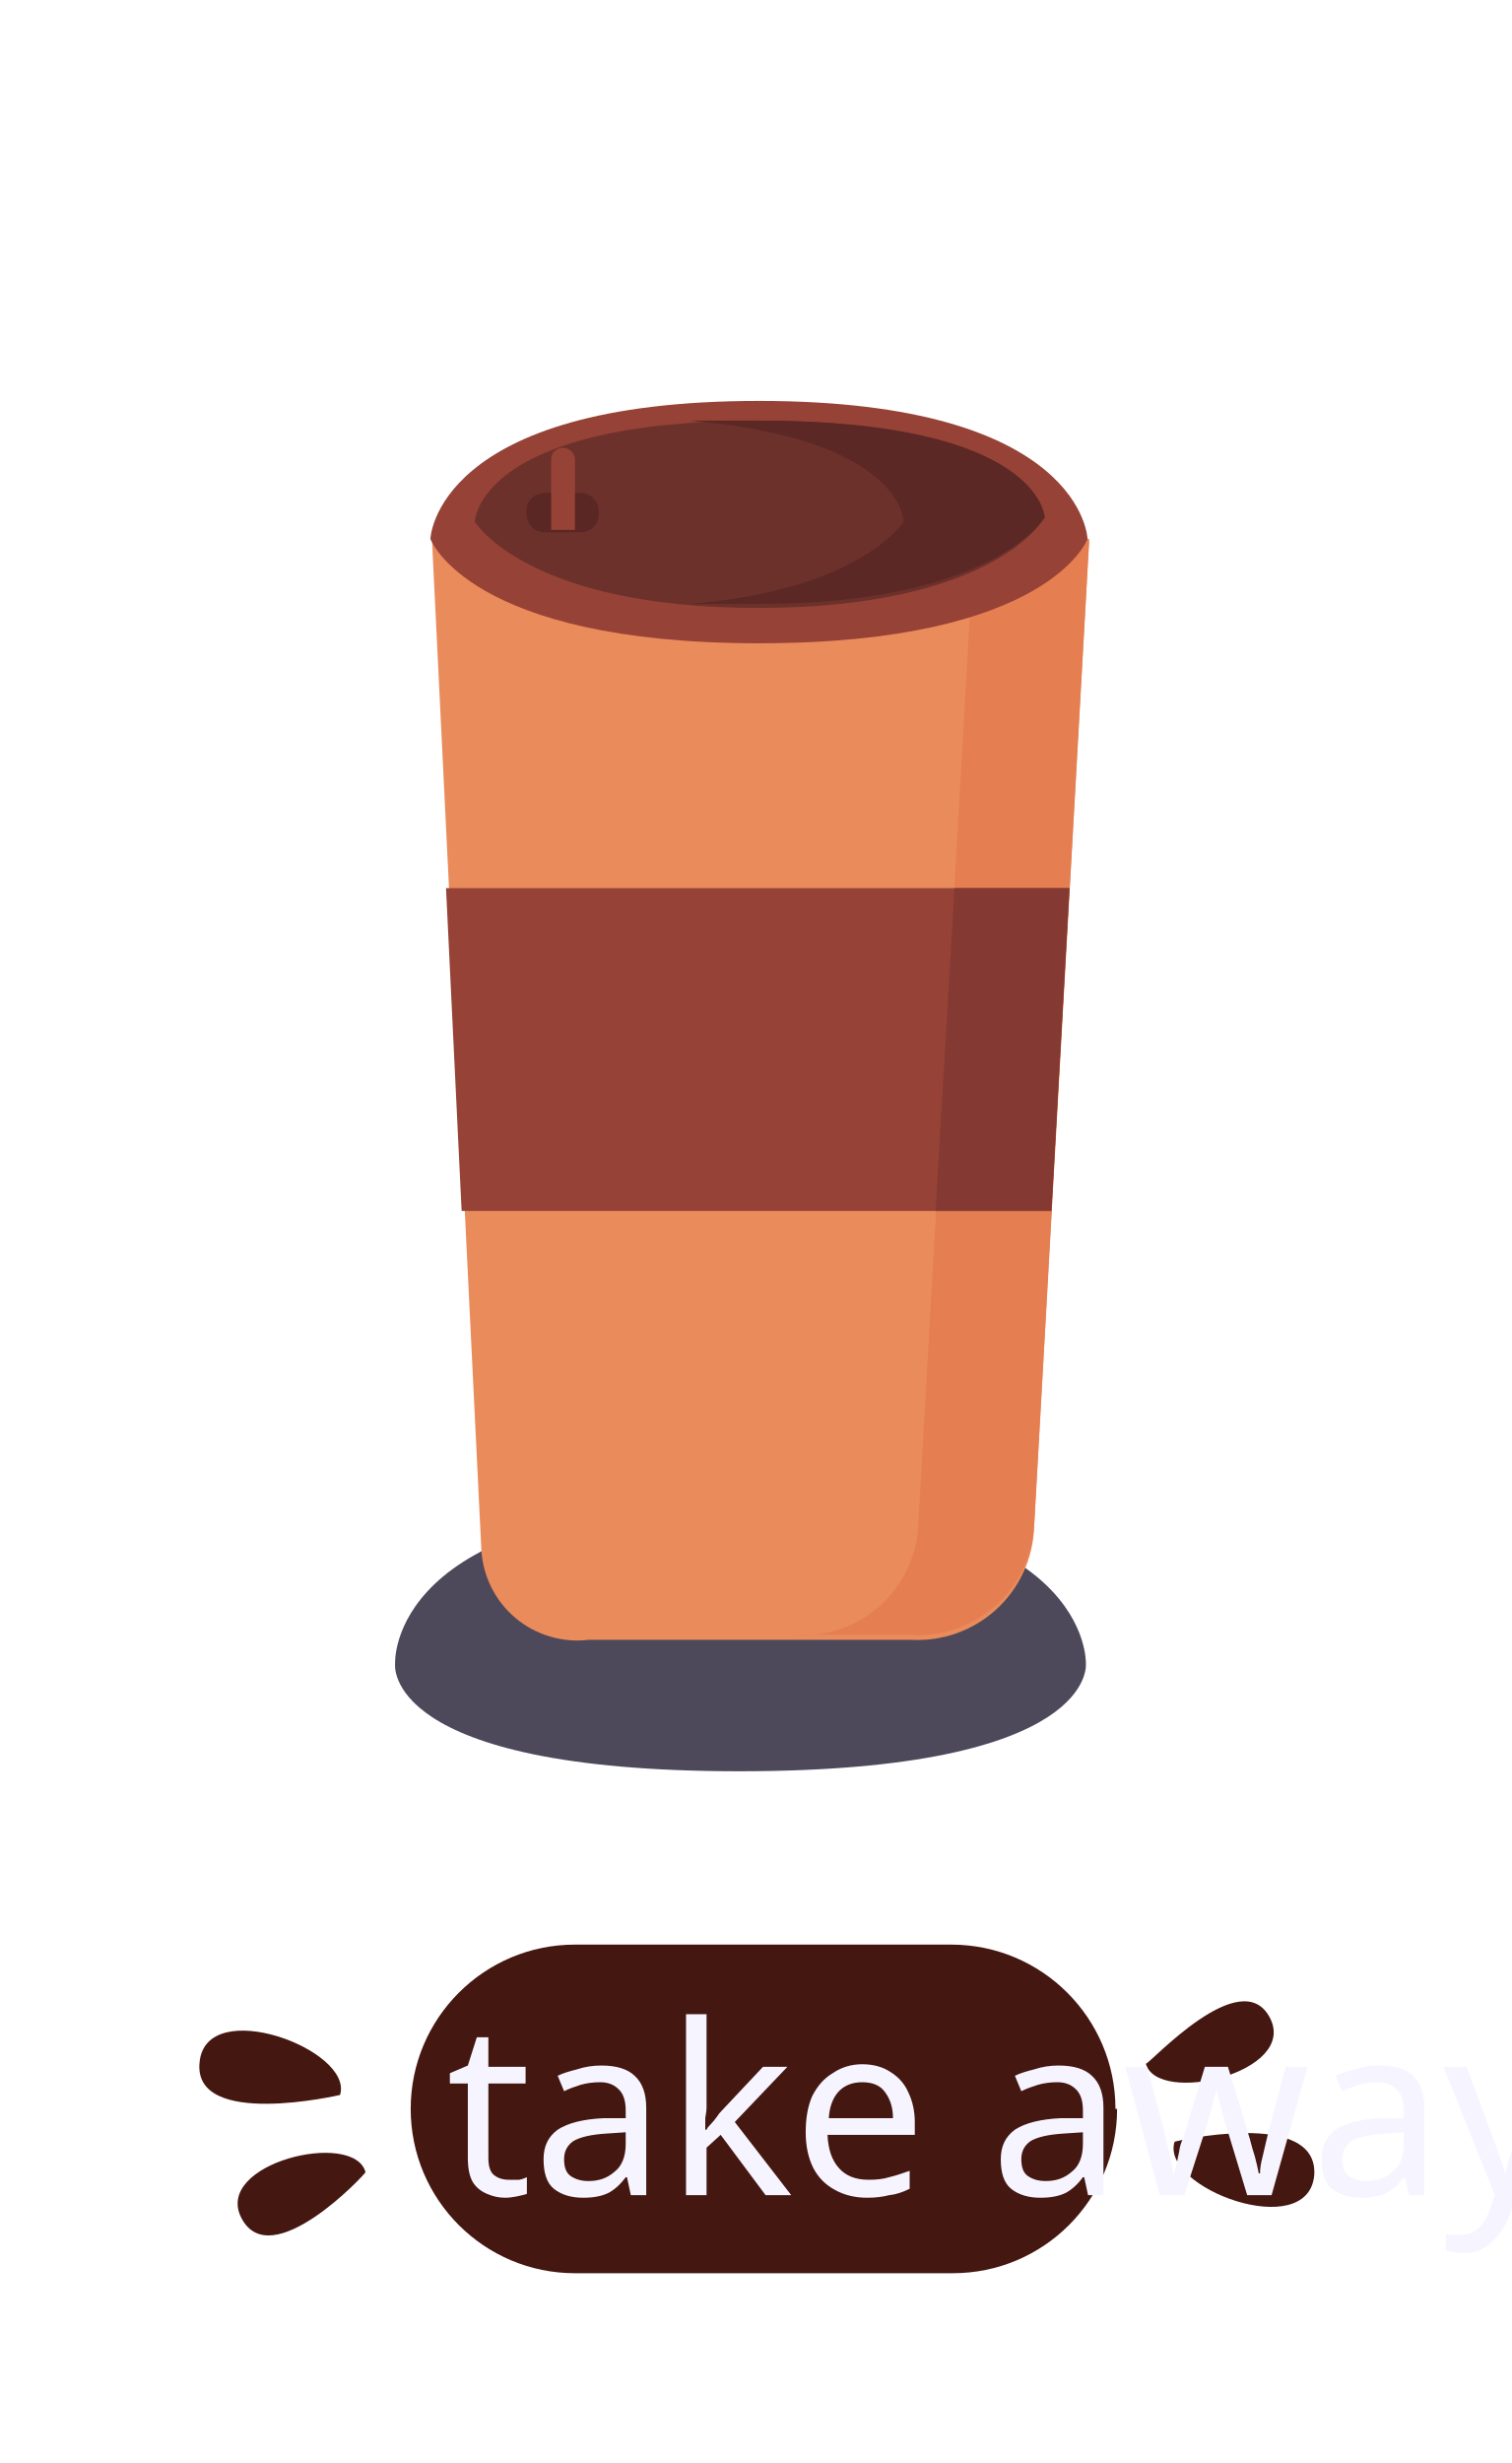
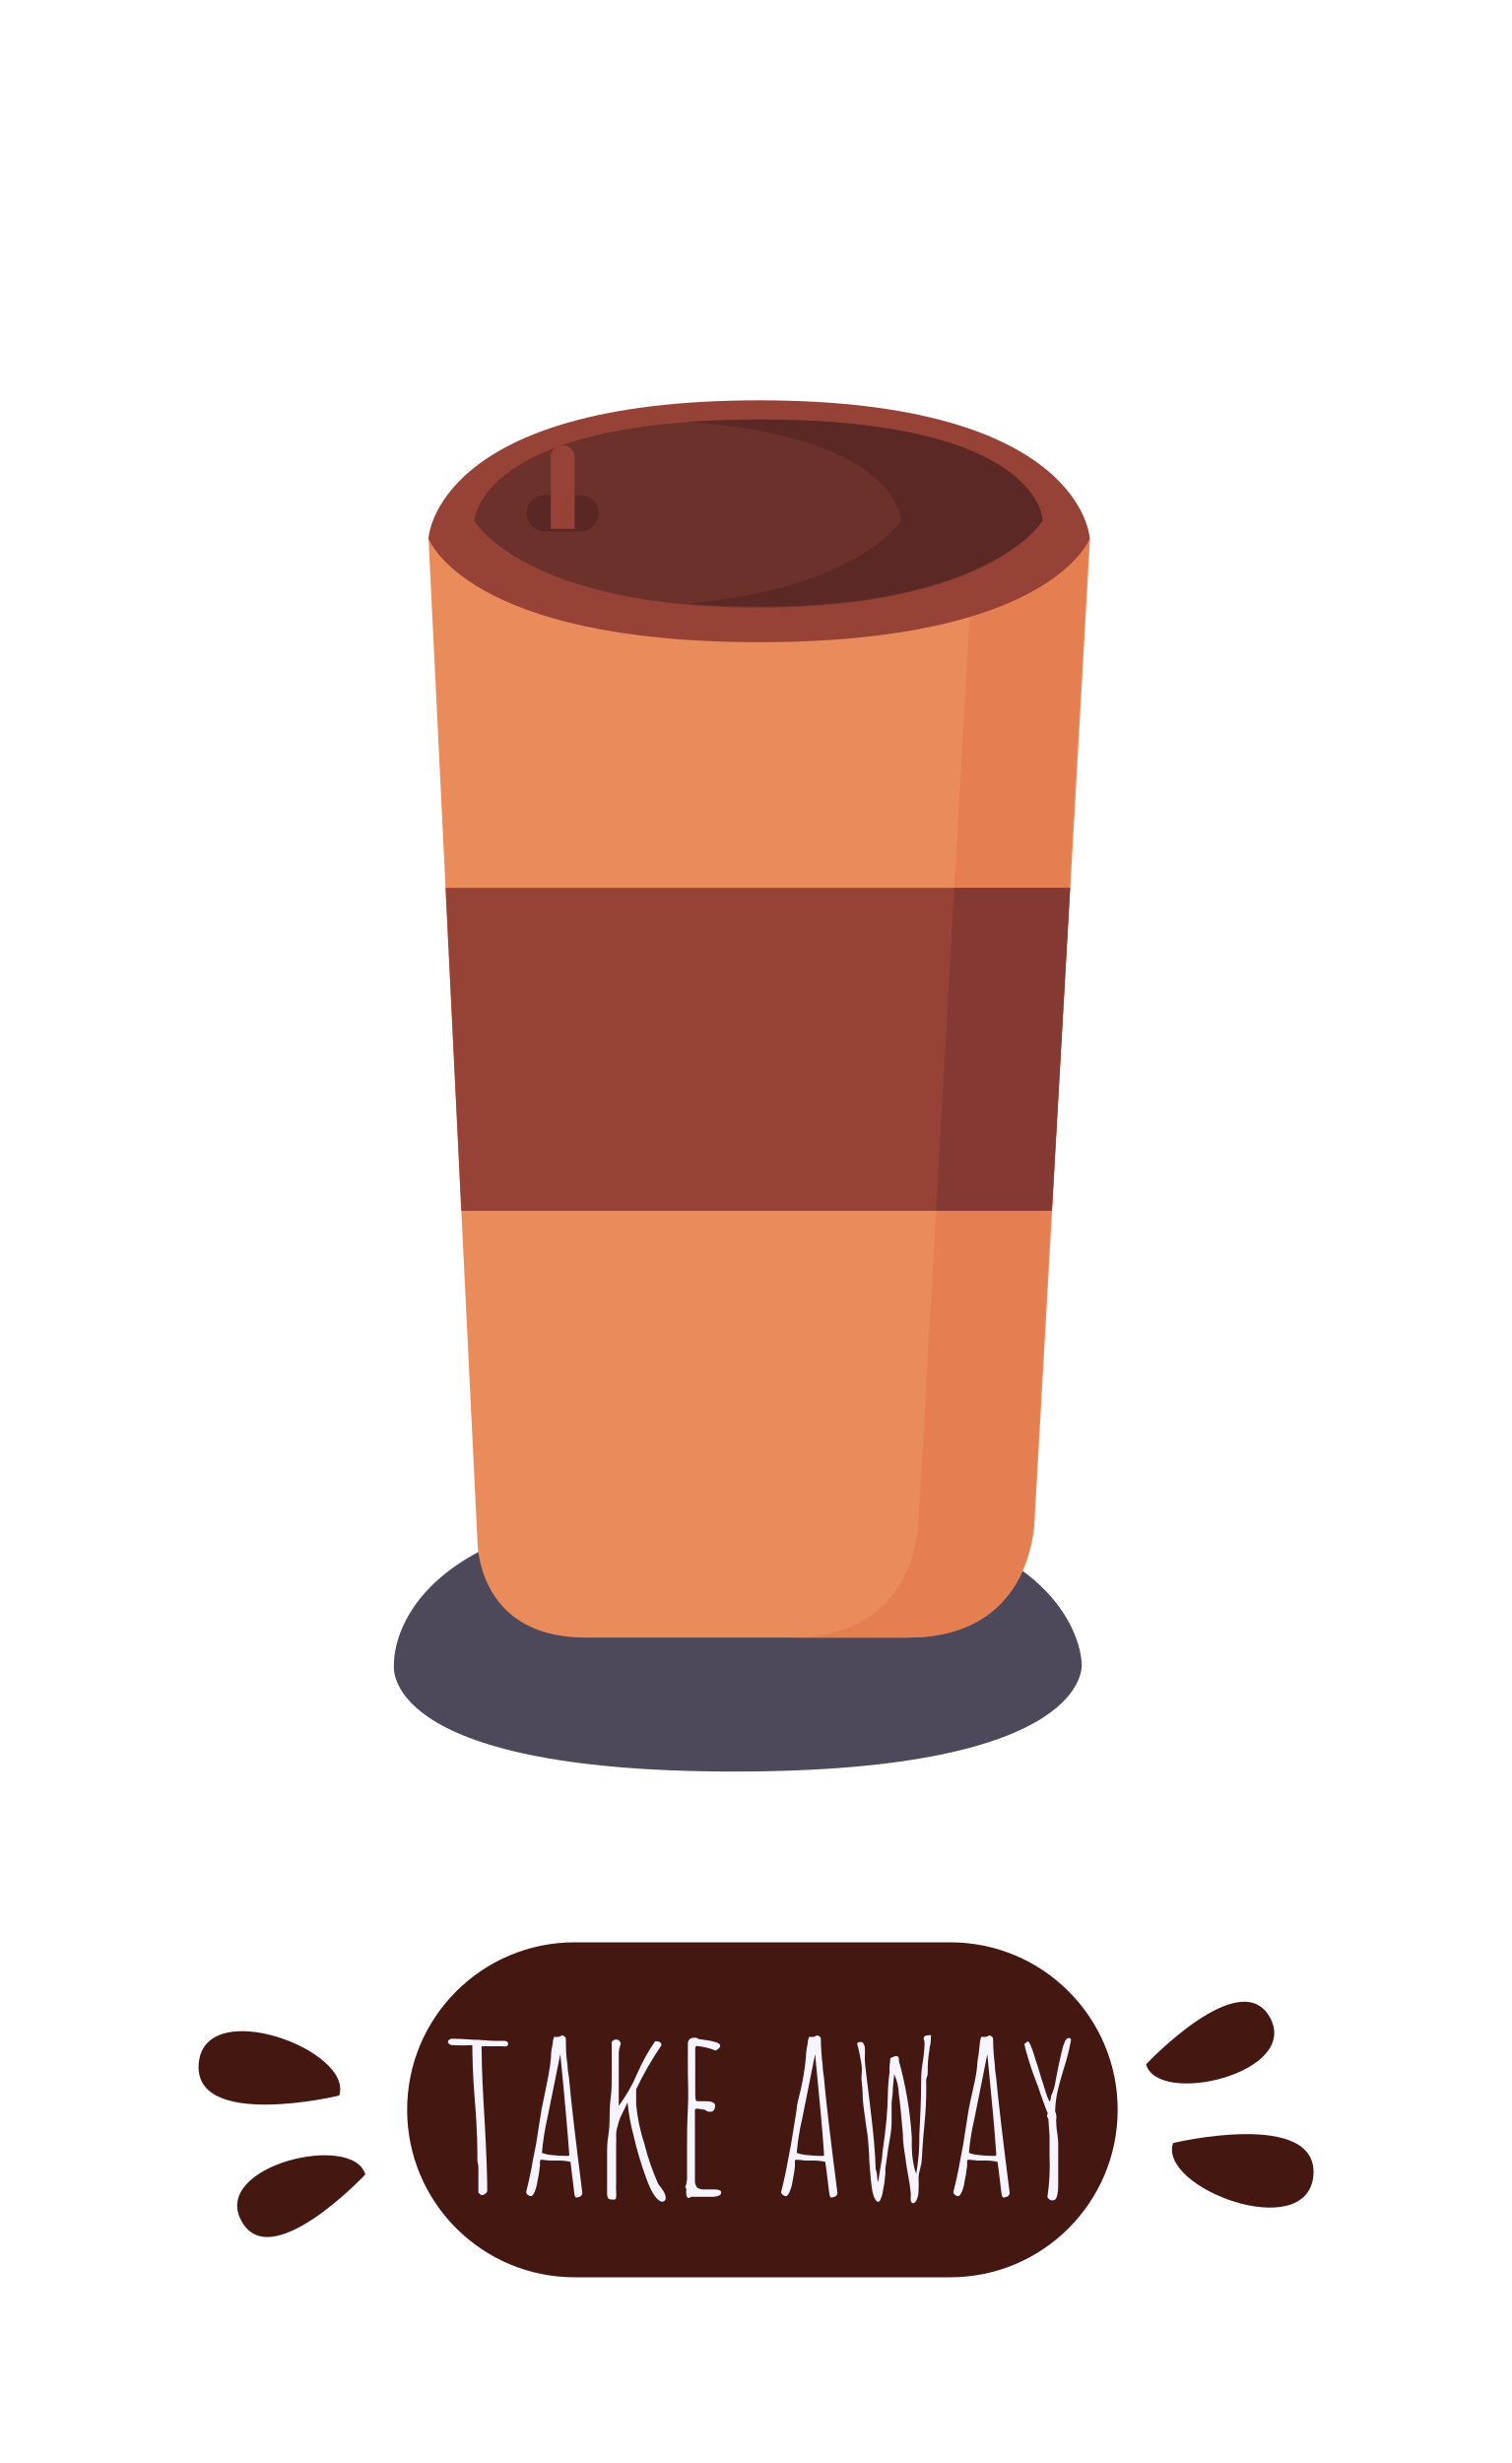
- <svg xmlns="http://www.w3.org/2000/svg" viewBox="0 0 18.4 29.98">
+ <svg xmlns="http://www.w3.org/2000/svg" viewBox="0 0 92.06 150">
  <defs>
-     <style>.cls-1{fill:none;}.cls-2{fill:#4d495b;}.cls-3{fill:#ea8b5c;}.cls-4{fill:#e57e51;}.cls-5{fill:#964236;}.cls-6{fill:#6d312b;}.cls-7{fill:#5b2825;}.cls-8{fill:#5b2724;}.cls-9{fill:#843a32;}.cls-10{fill:#451711;}.cls-11{font-size:2.9px;fill:#f5f4ff;font-family:AmaticSC-Regular, Amatic SC;}</style>
+     <style>.cls-1{fill:none;}.cls-2{fill:#4d495b;}.cls-3{fill:#ea8b5c;}.cls-4{fill:#e57e51;}.cls-5{fill:#964236;}.cls-6{fill:#6d312b;}.cls-7{fill:#5b2825;}.cls-8{fill:#5b2724;}.cls-9{fill:#843a32;}.cls-10{fill:#451711;}.cls-11{fill:#f5f4ff;}</style>
  </defs>
  <g id="coffee_types_illustration_pack" data-name="coffee types illustration pack">
-     <rect class="cls-1" width="18.4" height="29.98" rx="8" />
-     <path class="cls-2" d="M4.81,20.25S4.7,18.31,9,18.31s4.22,1.94,4.22,1.94.15,1.31-4.22,1.31S4.81,20.25,4.81,20.25Z" />
-     <path class="cls-3" d="M12.59,18.59l.67-12h-8l.6,12.27a1.17,1.17,0,0,0,1.31,1.1h3.92A1.42,1.42,0,0,0,12.59,18.59Z" />
-     <path class="cls-4" d="M11.86,6.56l-.68,12a1.41,1.41,0,0,1-1.54,1.34h1.41a1.42,1.42,0,0,0,1.54-1.34l.67-12Z" />
-     <path class="cls-5" d="M9.24,4.88c-3.95,0-4,1.68-4,1.68s.46,1.27,4,1.27,4-1.27,4-1.27S13.19,4.88,9.24,4.88Z" />
-     <path class="cls-6" d="M9.24,5.12c-3.43,0-3.46,1.23-3.46,1.23S6.41,7.4,9.23,7.4s3.45-1.05,3.45-1.05S12.67,5.12,9.24,5.12Z" />
-     <path class="cls-7" d="M9.25,5.12c-.31,0-.6,0-.86,0C11,5.34,11,6.35,11,6.35s-.51.83-2.6,1c.27,0,.55,0,.87,0,2.81,0,3.45-1.05,3.45-1.05S12.68,5.12,9.25,5.12Z" />
-     <path class="cls-8" d="M7.29,6.26a.22.22,0,0,1-.22.22H6.63a.22.22,0,0,1-.22-.22h0A.22.22,0,0,1,6.63,6h.44a.22.22,0,0,1,.22.22Z" />
-     <polygon class="cls-5" points="12.8 14.74 13.02 10.81 5.43 10.81 5.62 14.74 12.8 14.74" />
-     <polygon class="cls-9" points="11.62 10.81 11.39 14.74 12.8 14.74 13.02 10.81 11.62 10.81" />
-     <path class="cls-5" d="M7,6.45V5.59a.15.15,0,0,0-.15-.14.14.14,0,0,0-.14.14v.86Z" />
-     <path class="cls-10" d="M13.6,25.67a2,2,0,0,1-2,2H7a2,2,0,0,1-2-2H5a2,2,0,0,1,2-2h4.58a2,2,0,0,1,2,2Z" />
-     <path class="cls-10" d="M15.46,24.56c.35.67-1.37,1.07-1.51.56C14,25.12,15.11,23.89,15.46,24.56Z" />
-     <path class="cls-10" d="M16,26.48c-.08.82-1.88.15-1.7-.41C14.27,26.07,16.06,25.65,16,26.48Z" />
-     <path class="cls-10" d="M2.94,27c-.35-.67,1.37-1.08,1.51-.56C4.45,26.46,3.3,27.69,2.94,27Z" />
-     <path class="cls-10" d="M2.43,25.1c.08-.82,1.88-.15,1.71.4C4.14,25.5,2.34,25.92,2.43,25.1Z" />
-     <text class="cls-11" transform="translate(5.43 26.72)">take away</text>
+     <rect class="cls-1" x="-0.05" y="-0.09" width="92.17" height="150.17" rx="8" />
+     <path class="cls-2" d="M24,101.35s-.54-9.74,20.72-9.74,21.17,9.74,21.17,9.74.71,6.54-21.17,6.54S24,101.35,24,101.35Z" />
+     <path class="cls-3" d="M63,93l3.4-60.23H26.1l3,61.43c.12,1.37.95,5.53,6.56,5.53H55.3C61.79,99.75,62.82,94.72,63,93Z" />
+     <path class="cls-4" d="M59.33,32.79,55.93,93c-.16,1.7-1.19,6.73-7.68,6.73h7c6.49,0,7.52-5,7.68-6.73l3.4-60.23Z" />
+     <path class="cls-5" d="M46.24,24.38c-19.77,0-20.14,8.41-20.14,8.41s2.27,6.32,20.14,6.32,20.14-6.32,20.14-6.32S66,24.38,46.24,24.38Z" />
+     <path class="cls-6" d="M46.24,25.55c-17.17,0-17.34,6.19-17.34,6.19S32,37,46.16,37s17.31-5.23,17.31-5.23S63.41,25.55,46.24,25.55Z" />
+     <path class="cls-7" d="M46.29,25.55c-1.58,0-3,.06-4.33.15,12.86.94,12.92,6,12.92,6s-2.53,4.13-13,5.05c1.31.11,2.74.18,4.32.18,14.11,0,17.31-5.23,17.31-5.23S63.46,25.55,46.29,25.55Z" />
+     <path class="cls-8" d="M36.47,31.26a1.1,1.1,0,0,1-1.1,1.1h-2.2a1.1,1.1,0,0,1-1.1-1.1h0a1.1,1.1,0,0,1,1.1-1.1h2.2a1.1,1.1,0,0,1,1.1,1.1Z" />
+     <polygon class="cls-5" points="64.07 73.74 65.18 54.07 27.14 54.07 28.1 73.74 64.07 73.74" />
+     <polygon class="cls-9" points="58.13 54.07 57.02 73.74 64.07 73.74 65.18 54.07 58.13 54.07" />
+     <path class="cls-5" d="M35,32.21V27.93a.73.73,0,1,0-1.45,0v4.28Z" />
+     <path class="cls-10" d="M68.08,128.49a10.2,10.2,0,0,1-10.2,10.2H35a10.2,10.2,0,0,1-10.2-10.2h0A10.2,10.2,0,0,1,35,118.29H57.88a10.2,10.2,0,0,1,10.2,10.2Z" />
+     <path class="cls-10" d="M77.38,122.91c1.77,3.37-6.85,5.38-7.57,2.81C69.81,125.72,75.61,119.55,77.38,122.91Z" />
+     <path class="cls-10" d="M80,132.52c-.42,4.12-9.44.76-8.55-2C71.4,130.51,80.37,128.4,80,132.52Z" />
+     <path class="cls-10" d="M14.69,135.23c-1.78-3.36,6.84-5.38,7.56-2.8C22.25,132.43,16.46,138.6,14.69,135.23Z" />
+     <path class="cls-10" d="M12.11,125.62c.42-4.11,9.45-.75,8.55,2C20.66,127.64,11.69,129.74,12.11,125.62Z" />
+     <path class="cls-11" d="M29.14,133.54l0-.53c0-.16,0-.33,0-.53a1.77,1.77,0,0,1,0-.24l0-.26a1.22,1.22,0,0,0-.06-.35c0-.65,0-1.85-.15-3.61s-.15-2.86-.16-3.47a9.68,9.68,0,0,1-1.2,0c-.19,0-.29-.12-.29-.23a.29.29,0,0,1,.28-.16q.44,0,1.26.06c.5,0,.92.07,1.26.07h.61c.17,0,.26.06.26.19a.16.16,0,0,1-.09.14.56.56,0,0,1-.23,0l-.61,0-.62,0s-.06,0-.06,0a1.21,1.21,0,0,0,0,.28q0,1.41.18,4.26c.11,2,.16,3.39.16,4.25a.24.24,0,0,1-.12.19.45.45,0,0,1-.24.09Z" />
+     <path class="cls-11" d="M35.07,133.83a.52.52,0,0,1-.09-.27c-.08-.71-.14-1.15-.16-1.32l-.07-.58a3.11,3.11,0,0,0-.72-.08l-.53,0-.5-.05a.1.1,0,0,0-.11.07s0,0,0,0l0,.29a9.66,9.66,0,0,1-.16,1,2.56,2.56,0,0,1-.17.61c-.08.17-.15.25-.22.25a.34.34,0,0,1-.19-.08.21.21,0,0,1-.1-.17v0l0,0c.17-.69.32-1.37.43-2.05l.18-.9.17-1.1.16-1c.05-.26.14-.68.26-1.26s.22-1.11.25-1.35t.06-.54c0-.37.07-.64.1-.81a1.42,1.42,0,0,1,.09-.44h.1l.1,0a.34.34,0,0,0,.26-.09.24.24,0,0,1,.18.07.17.17,0,0,1,.08.15c0,.46,0,1,.1,1.59,0,.31.07.57.09.77q.16,1.88.81,7v0a.25.25,0,0,1-.11.22A.52.52,0,0,1,35.07,133.83Zm-.39-2.56c-.1-1.4-.28-3.45-.55-6.17L33.34,129a15.55,15.55,0,0,0-.33,2.11s.18.09.55.13a9.12,9.12,0,0,0,1,.06Z" />
+     <path class="cls-11" d="M39.38,132.7a21.19,21.19,0,0,1-.78-2.61,12.59,12.59,0,0,1-.37-2l0-.06-.22.46-.24.5a5,5,0,0,0-.15.49,1.79,1.79,0,0,0-.09.57,4.17,4.17,0,0,1,0,.52l0,.52V133a2.93,2.93,0,0,0,0,.42,2.41,2.41,0,0,1,0,.4.16.16,0,0,1-.07.13.3.3,0,0,1-.16,0,.36.36,0,0,1-.25-.06s-.07-.12-.07-.25V131c0-.16,0-.46.07-.92s.08-.76.08-.91c0-.41,0-.88.07-1.41s.06-1,.06-1.39v-2a.29.29,0,0,1,.27-.16.28.28,0,0,1,.2.08.3.3,0,0,1,.08.2,1.64,1.64,0,0,0-.12.69l0,1.53c0,.46,0,1,0,1.54a9.86,9.86,0,0,0,1.14-2,11.36,11.36,0,0,1,1.08-1.94c.26,0,.38.08.38.25a19.65,19.65,0,0,0-1.54,2.68v.46c0,.14,0,.29,0,.47a11.05,11.05,0,0,0,.5,2.39,15.22,15.22,0,0,0,.84,2.44l.19.25a2.45,2.45,0,0,1,.21.34.67.67,0,0,1,.06.28.19.19,0,0,1-.07.16.27.27,0,0,1-.17.06C40,134,39.7,133.57,39.38,132.7Z" />
+     <path class="cls-11" d="M41.8,133.63v-.19a.79.79,0,0,0,0-.17l-.06-.06a1.59,1.59,0,0,0,.11-.6c0-.22,0-.54,0-1l0-1c0-.48,0-1.21.05-2.18s0-1.59,0-2.19l0-.87c0-.26,0-.55,0-.87a.4.4,0,0,1,.1-.31.47.47,0,0,1,.32-.09.31.31,0,0,1,.23.08l.42.06a3.05,3.05,0,0,1,.62.13c.19.06.28.13.28.22s-.09.19-.28.29a4.18,4.18,0,0,0-1.17-.28l-.07.09c0,.09,0,.3,0,.62s0,.79,0,1.12,0,.72,0,1.13.06.41.2.41l.23,0H43c.38,0,.56.09.56.26a.45.45,0,0,1-.07.27.25.25,0,0,1-.22.11.45.45,0,0,1-.33-.12l-.46-.07h-.08l-.07.07v0q0,.24,0,1.14c0,.38,0,.72,0,1l0,1c0,.38,0,.77,0,1.16a.61.61,0,0,0,.15.45.82.82,0,0,0,.48.1h.55q.42,0,.42.18c0,.18-.21.27-.64.27H42.09C41.92,133.94,41.82,133.83,41.8,133.63Z" />
+     <path class="cls-11" d="M50.59,133.83a.66.66,0,0,1-.08-.27c-.09-.71-.14-1.15-.16-1.32l-.08-.58a3.11,3.11,0,0,0-.72-.08l-.52,0a4.67,4.67,0,0,0-.51-.05.09.09,0,0,0-.1.07s0,0,0,0l0,.29c0,.17-.06.52-.15,1a2.51,2.51,0,0,1-.18.61c-.08.17-.15.25-.22.25a.37.37,0,0,1-.19-.08.24.24,0,0,1-.1-.17l0,0v0c.18-.69.32-1.37.44-2.05l.17-.9.18-1.1.16-1c0-.26.13-.68.26-1.26s.21-1.11.24-1.35t.06-.54c0-.37.07-.64.1-.81a1.42,1.42,0,0,1,.09-.44h.1l.1,0a.33.33,0,0,0,.26-.09.28.28,0,0,1,.19.07.18.18,0,0,1,.07.15,13.87,13.87,0,0,0,.11,1.59c0,.31.06.57.08.77q.16,1.88.82,7v0a.24.24,0,0,1-.12.22A.55.55,0,0,1,50.59,133.83Zm-.39-2.56c-.09-1.4-.28-3.45-.55-6.17L48.87,129a14.6,14.6,0,0,0-.34,2.11s.19.09.56.13a9,9,0,0,0,1,.06Z" />
+     <path class="cls-11" d="M55.48,134.05a1.29,1.29,0,0,1,0-.33v-.13a11,11,0,0,0-.16-1.09c-.09-.47-.14-.84-.17-1.1S55,130.66,55,130c-.09-1.08-.17-1.9-.25-2.46a3.1,3.1,0,0,0-.28-1.22l-.08.78c0,.47-.08.8-.08,1,0,.41,0,.81,0,1.22s-.11.92-.21,1.55l-.17,1.2a.27.27,0,0,0,0,.11c0,.06,0,.12,0,.2a8.39,8.39,0,0,1-.15,1.07,1.55,1.55,0,0,1-.14.47c0,.11-.09.17-.17.17s-.25-.22-.33-.65-.13-1-.19-1.84c0-.54-.06-.93-.07-1.19s-.06-.57-.12-.93l-.06-.45c-.08-.52-.12-.9-.14-1.12s0-.55-.06-1,0-.61,0-.87-.06-.52-.11-.8a6.49,6.49,0,0,0-.18-.77c0-.08.11-.11.23-.11s.2.11.24.33a5.7,5.7,0,0,1,0,.58v.19c0,.2.12,1.16.33,2.87.19,1.55.31,2.81.33,3.79a1,1,0,0,1,.08.39,1.61,1.61,0,0,0,.07.39h0l.24-1.52a5.64,5.64,0,0,1,.08-.7c.07-.51.13-1,.18-1.51s.08-1.1.09-1.54a11.49,11.49,0,0,1,.1-1.39l0-.36q.06-.56.06-.54l.26-.11a.25.25,0,0,1,.17,0,.19.19,0,0,1,.08.15.21.21,0,0,1,0,.11,22.71,22.71,0,0,1,.79,4.69l0,.54a6.59,6.59,0,0,0,.11,1.11,2.86,2.86,0,0,0,.16.56A12.71,12.71,0,0,0,56,130c.07-1.28.11-2.39.11-3.33,0-.17,0-.54.1-1.11a8.4,8.4,0,0,0,.11-1.13.54.54,0,0,0-.06-.25c0-.15.09-.23.29-.23a.26.26,0,0,1,.15,0,.19.19,0,0,1,0,.14,2.05,2.05,0,0,1-.08.63l0,.08a7.31,7.31,0,0,0-.11,1.37.28.28,0,0,0,0,.16l-.09.29,0,.1a.35.35,0,0,0,0,.17l0,.28,0,.06c0,.33,0,1.09-.12,2.26s-.13,1.91-.17,2.23l-.09.4a1.78,1.78,0,0,0-.09.47,8.45,8.45,0,0,1,0,.89,1.37,1.37,0,0,1-.12.51c-.06.12-.14.19-.21.19A.2.2,0,0,1,55.48,134.05Zm.25-1.55v0Z" />
+     <path class="cls-11" d="M61.08,133.83a.66.66,0,0,1-.08-.27c-.09-.71-.14-1.15-.16-1.32l-.08-.58a3.11,3.11,0,0,0-.72-.08l-.52,0a4.91,4.91,0,0,0-.51-.05.09.09,0,0,0-.1.07s0,0,0,0l0,.29a9.66,9.66,0,0,1-.16,1,2.16,2.16,0,0,1-.17.61c-.08.17-.15.25-.22.25a.34.34,0,0,1-.19-.08.24.24,0,0,1-.1-.17l0,0v0c.18-.69.32-1.37.44-2.05l.17-.9.17-1.1.16-1q.07-.39.27-1.26t.24-1.35s0-.21.06-.54.07-.64.1-.81a1.42,1.42,0,0,1,.09-.44h.1l.1,0a.34.34,0,0,0,.26-.09.24.24,0,0,1,.18.07.17.17,0,0,1,.08.15,13.87,13.87,0,0,0,.11,1.59c0,.31.06.57.08.77q.17,1.88.82,7v0a.24.24,0,0,1-.12.22A.52.52,0,0,1,61.08,133.83Zm-.39-2.56c-.09-1.4-.28-3.45-.55-6.17L59.36,129a14.6,14.6,0,0,0-.34,2.11s.19.09.55.13a9.29,9.29,0,0,0,1,.06Z" />
+     <path class="cls-11" d="M63.88,133.91a.33.33,0,0,1-.08-.11,13,13,0,0,0,.13-2.53c0-.29,0-.69,0-1.21l-.07-1-.09-.19.05-.17c-.06-.14-.15-.36-.26-.68s-.24-.65-.35-1a19.81,19.81,0,0,1-.68-2,3.47,3.47,0,0,1-.13-.54l.2-.16c.09,0,.24.33.42.93.14.43.28.85.39,1.26l.18.55c.17.6.3.91.37.93l.06-.26,0-.07a3.28,3.28,0,0,0,.29-1q.19-1,.36-1.71c.13-.55.26-.82.38-.82a.21.21,0,0,1,.13,0,.12.12,0,0,1,.06.1,12.36,12.36,0,0,1-.43,1.71c-.15.47-.27.92-.37,1.33a6.28,6.28,0,0,0-.17,1.32.56.56,0,0,1,.07.25.58.58,0,0,1,0,.2.74.74,0,0,0,0,.22c0,.05,0,.27.06.65a4.7,4.7,0,0,1,.06.67c0,.43,0,.81,0,1.15V133c0,.66-.1,1-.3,1A.28.28,0,0,1,63.88,133.91Z" />
  </g>
</svg>
